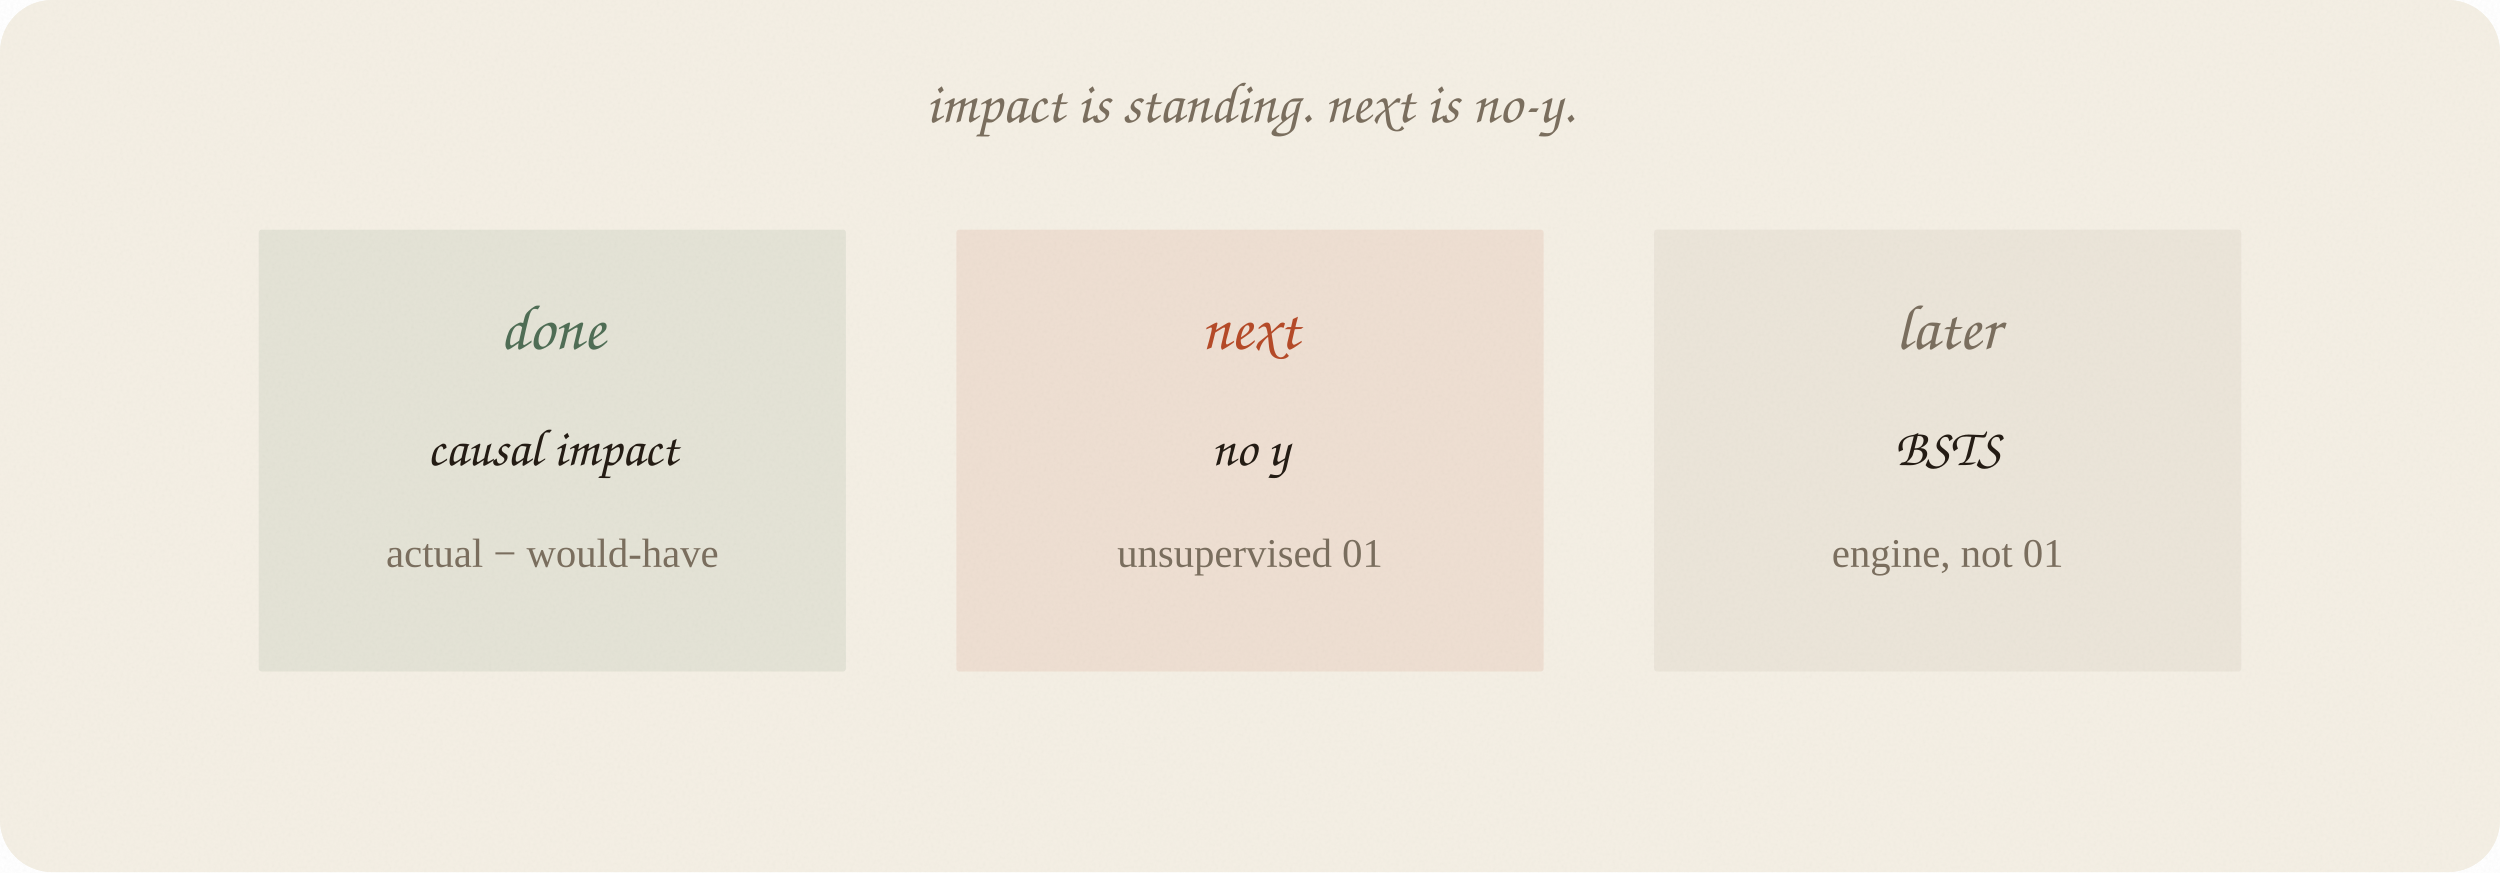
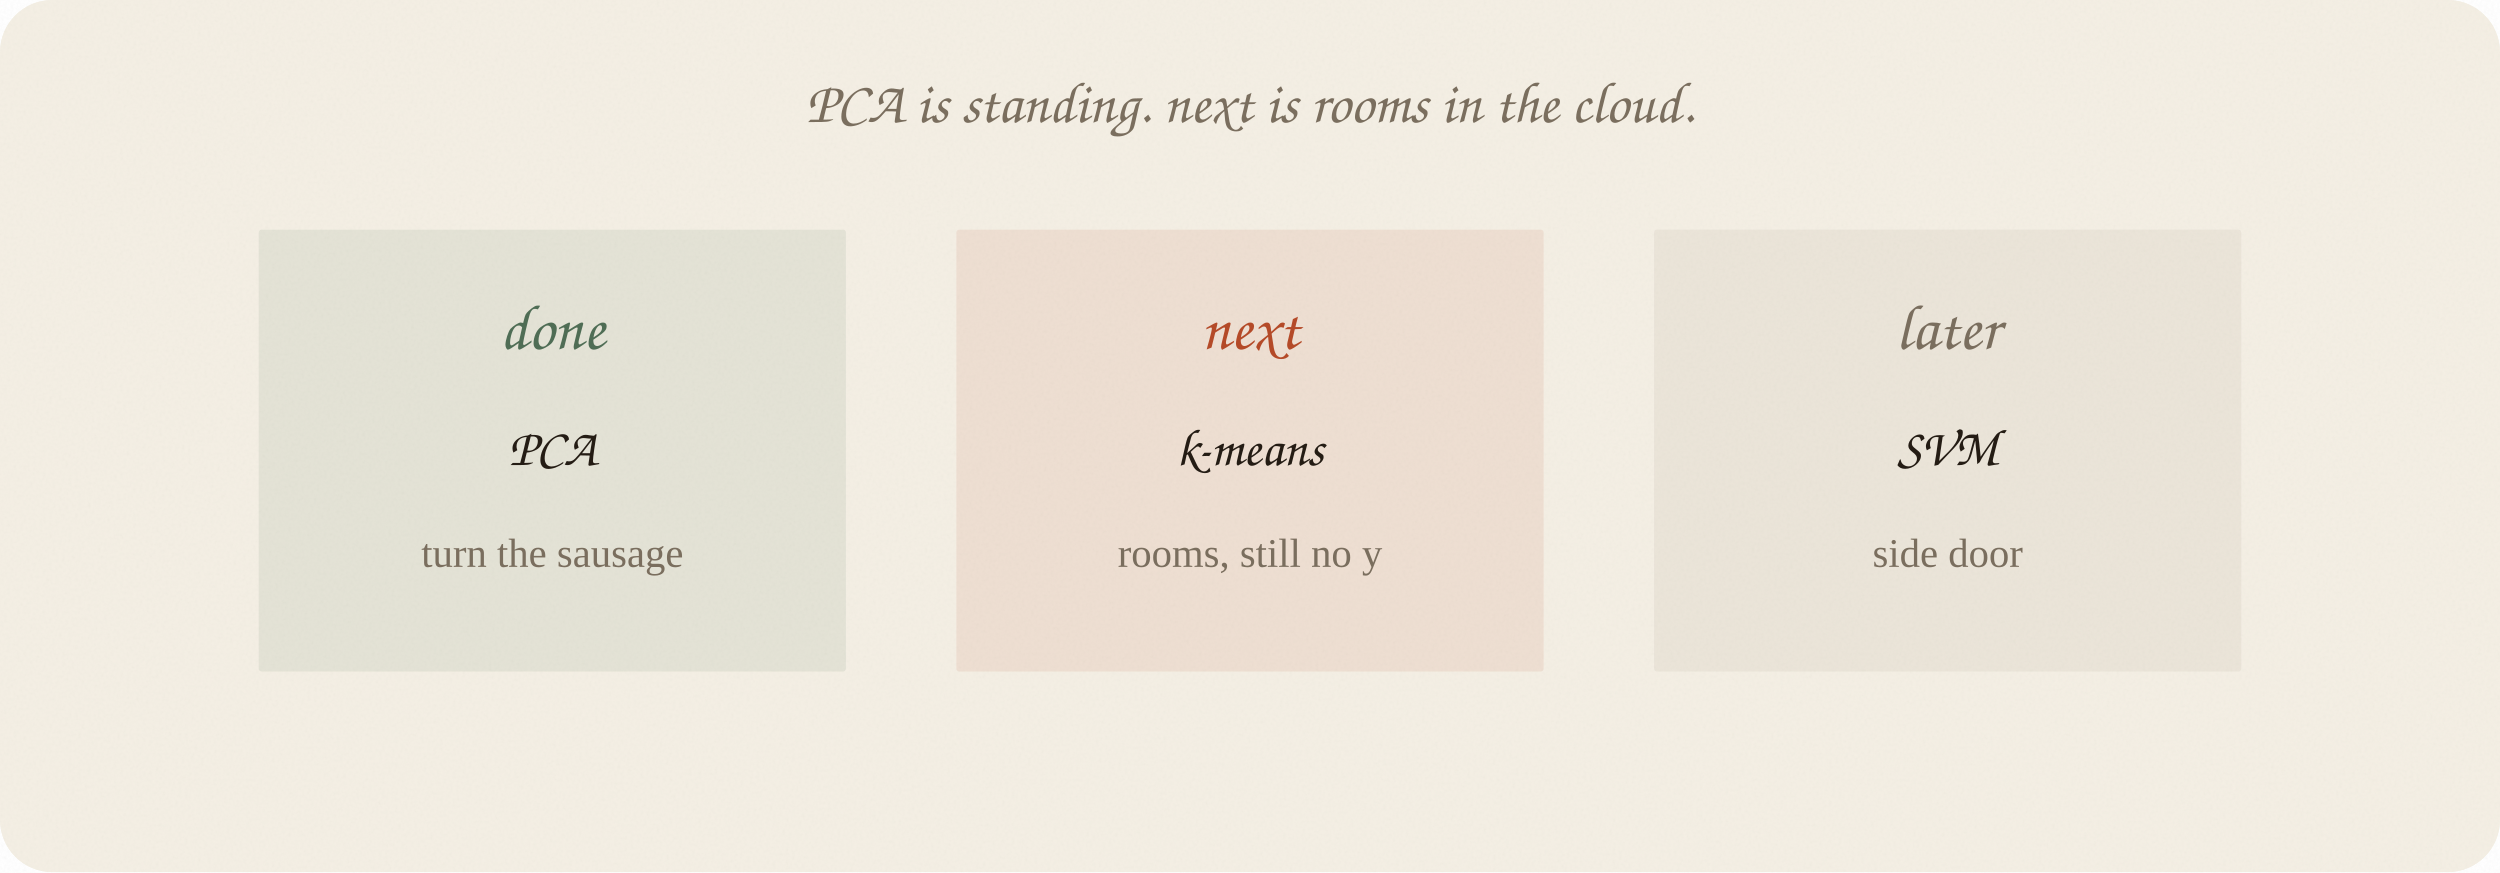
- <svg xmlns="http://www.w3.org/2000/svg" viewBox="0 0 860 300" width="860" height="300" role="img" aria-label="impact is written; next is no-y">
+ <svg xmlns="http://www.w3.org/2000/svg" viewBox="0 0 860 300" width="860" height="300" role="img" aria-label="PCA is written; next is k-means">
  <defs>
    <filter id="grain" x="0" y="0" width="100%" height="100%">
      <feTurbulence type="fractalNoise" baseFrequency="0.9" numOctaves="2" stitchTiles="stitch" result="n" />
      <feColorMatrix type="saturate" values="0" />
      <feComponentTransfer>
        <feFuncA type="linear" slope="0.07" />
      </feComponentTransfer>
      <feBlend in="SourceGraphic" mode="multiply" />
    </filter>
  </defs>
  <rect width="860" height="300" rx="18" ry="18" fill="#f4efe4" />
  <rect width="860" height="300" rx="18" ry="18" fill="#f4efe4" filter="url(#grain)" opacity="0.9" />
-   <text x="430.0" y="42.0" font-family="Bradley Hand, Apple Chancery, Segoe Script, Comic Sans MS, cursive" font-size="20" fill="#7a6e5e" text-anchor="middle">impact is standing. next is no-y.</text>
+   <text x="430.0" y="42.0" font-family="Bradley Hand, Apple Chancery, Segoe Script, Comic Sans MS, cursive" font-size="20" fill="#7a6e5e" text-anchor="middle">PCA is standing. next is rooms in the cloud.</text>
  <path d="M 90.0,80 L 290.0,80 L 290.0,230 L 90.0,230 Z" fill="#4f6d55" stroke="#4f6d55" stroke-width="2.0" stroke-linecap="round" stroke-linejoin="round" opacity="0.1" />
  <text x="190.0" y="120.0" font-family="Bradley Hand, Apple Chancery, Segoe Script, Comic Sans MS, cursive" font-size="22" fill="#4f6d55" text-anchor="middle">done</text>
-   <text x="190.0" y="160.0" font-family="Bradley Hand, Apple Chancery, Segoe Script, Comic Sans MS, cursive" font-size="18" fill="#241c14" text-anchor="middle">causal impact</text>
-   <text x="190.0" y="195.0" font-family="Georgia, Times New Roman, serif" font-size="14" fill="#7a6e5e" text-anchor="middle">actual − would-have</text>
+   <text x="190.0" y="160.0" font-family="Bradley Hand, Apple Chancery, Segoe Script, Comic Sans MS, cursive" font-size="18" fill="#241c14" text-anchor="middle">PCA</text>
+   <text x="190.0" y="195.0" font-family="Georgia, Times New Roman, serif" font-size="14" fill="#7a6e5e" text-anchor="middle">turn the sausage</text>
  <path d="M 330.0,80 L 530.0,80 L 530.0,230 L 330.0,230 Z" fill="#b44a28" stroke="#b44a28" stroke-width="2.0" stroke-linecap="round" stroke-linejoin="round" opacity="0.1" />
  <text x="430.0" y="120.0" font-family="Bradley Hand, Apple Chancery, Segoe Script, Comic Sans MS, cursive" font-size="22" fill="#b44a28" text-anchor="middle">next</text>
-   <text x="430.0" y="160.0" font-family="Bradley Hand, Apple Chancery, Segoe Script, Comic Sans MS, cursive" font-size="18" fill="#241c14" text-anchor="middle">no y</text>
-   <text x="430.0" y="195.0" font-family="Georgia, Times New Roman, serif" font-size="14" fill="#7a6e5e" text-anchor="middle">unsupervised 01</text>
+   <text x="430.0" y="160.0" font-family="Bradley Hand, Apple Chancery, Segoe Script, Comic Sans MS, cursive" font-size="18" fill="#241c14" text-anchor="middle">k-means</text>
+   <text x="430.0" y="195.0" font-family="Georgia, Times New Roman, serif" font-size="14" fill="#7a6e5e" text-anchor="middle">rooms, still no y</text>
  <path d="M 570.0,80 L 770.0,80 L 770.0,230 L 570.0,230 Z" fill="#7a6e5e" stroke="#7a6e5e" stroke-width="2.0" stroke-linecap="round" stroke-linejoin="round" opacity="0.08" />
  <text x="670.0" y="120.0" font-family="Bradley Hand, Apple Chancery, Segoe Script, Comic Sans MS, cursive" font-size="22" fill="#7a6e5e" text-anchor="middle">later</text>
-   <text x="670.0" y="160.0" font-family="Bradley Hand, Apple Chancery, Segoe Script, Comic Sans MS, cursive" font-size="18" fill="#241c14" text-anchor="middle">BSTS</text>
-   <text x="670.0" y="195.0" font-family="Georgia, Times New Roman, serif" font-size="14" fill="#7a6e5e" text-anchor="middle">engine, not 01</text>
+   <text x="670.0" y="160.0" font-family="Bradley Hand, Apple Chancery, Segoe Script, Comic Sans MS, cursive" font-size="18" fill="#241c14" text-anchor="middle">SVM</text>
+   <text x="670.0" y="195.0" font-family="Georgia, Times New Roman, serif" font-size="14" fill="#7a6e5e" text-anchor="middle">side door</text>
</svg>
